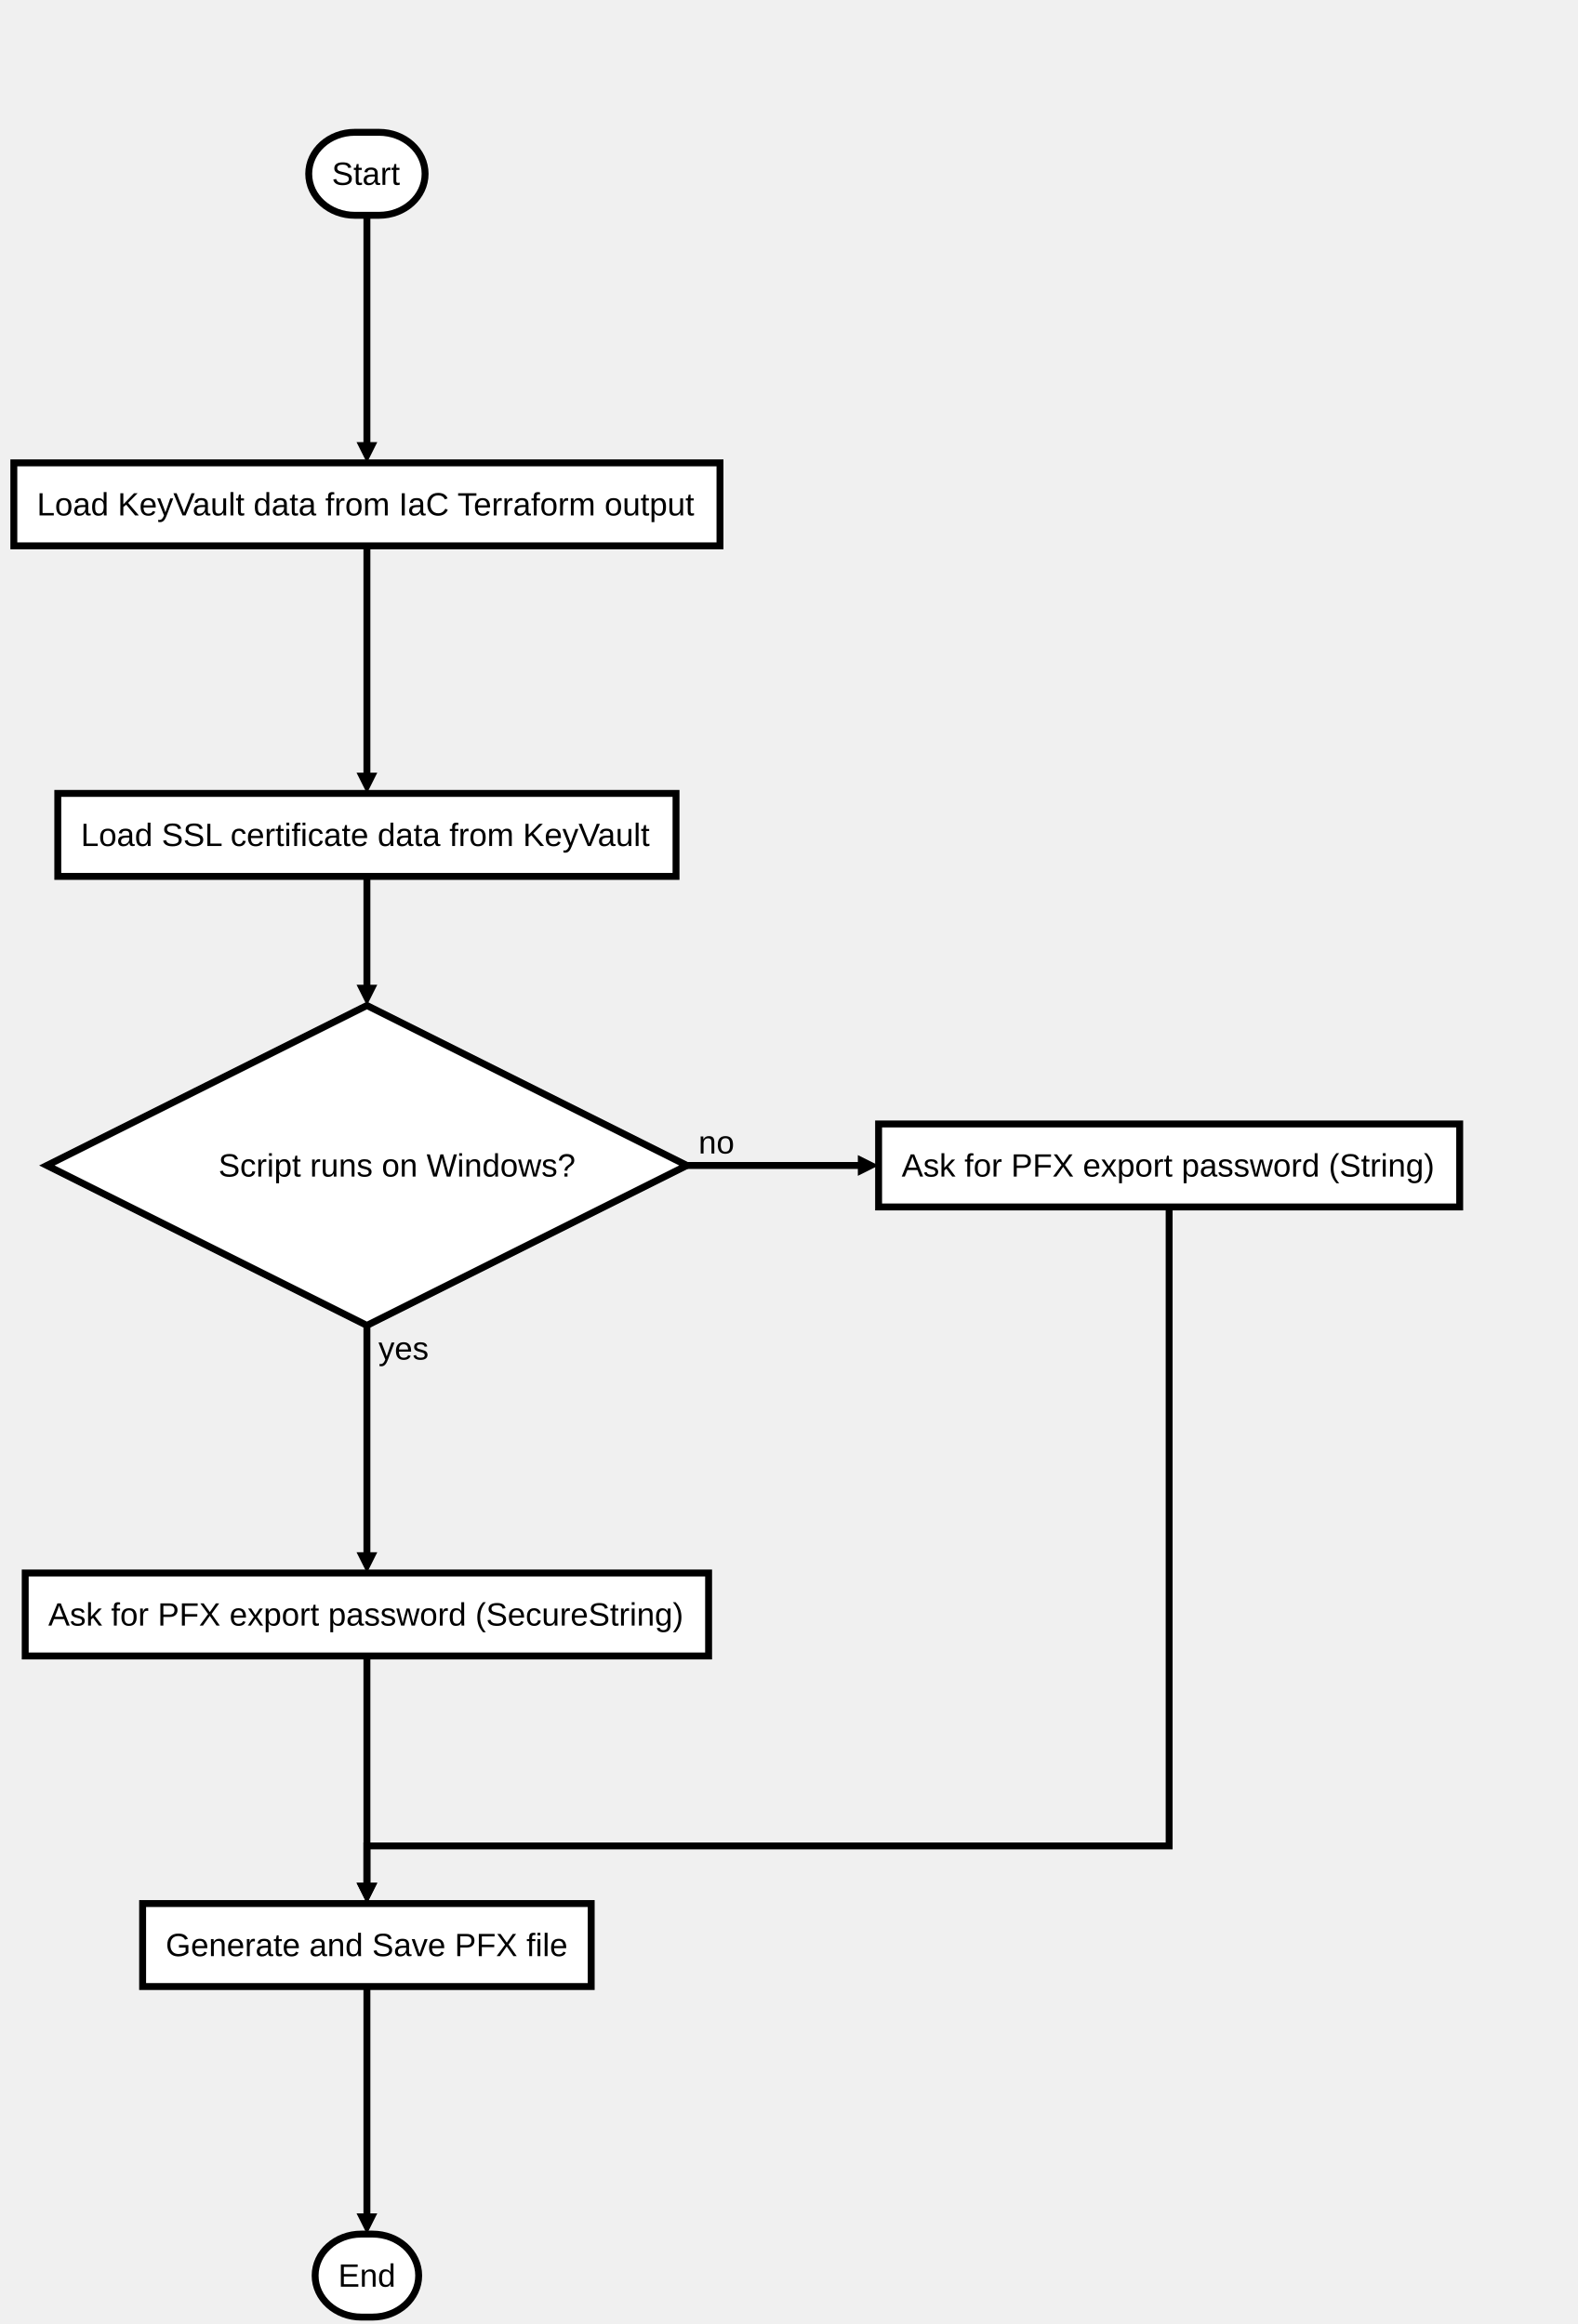
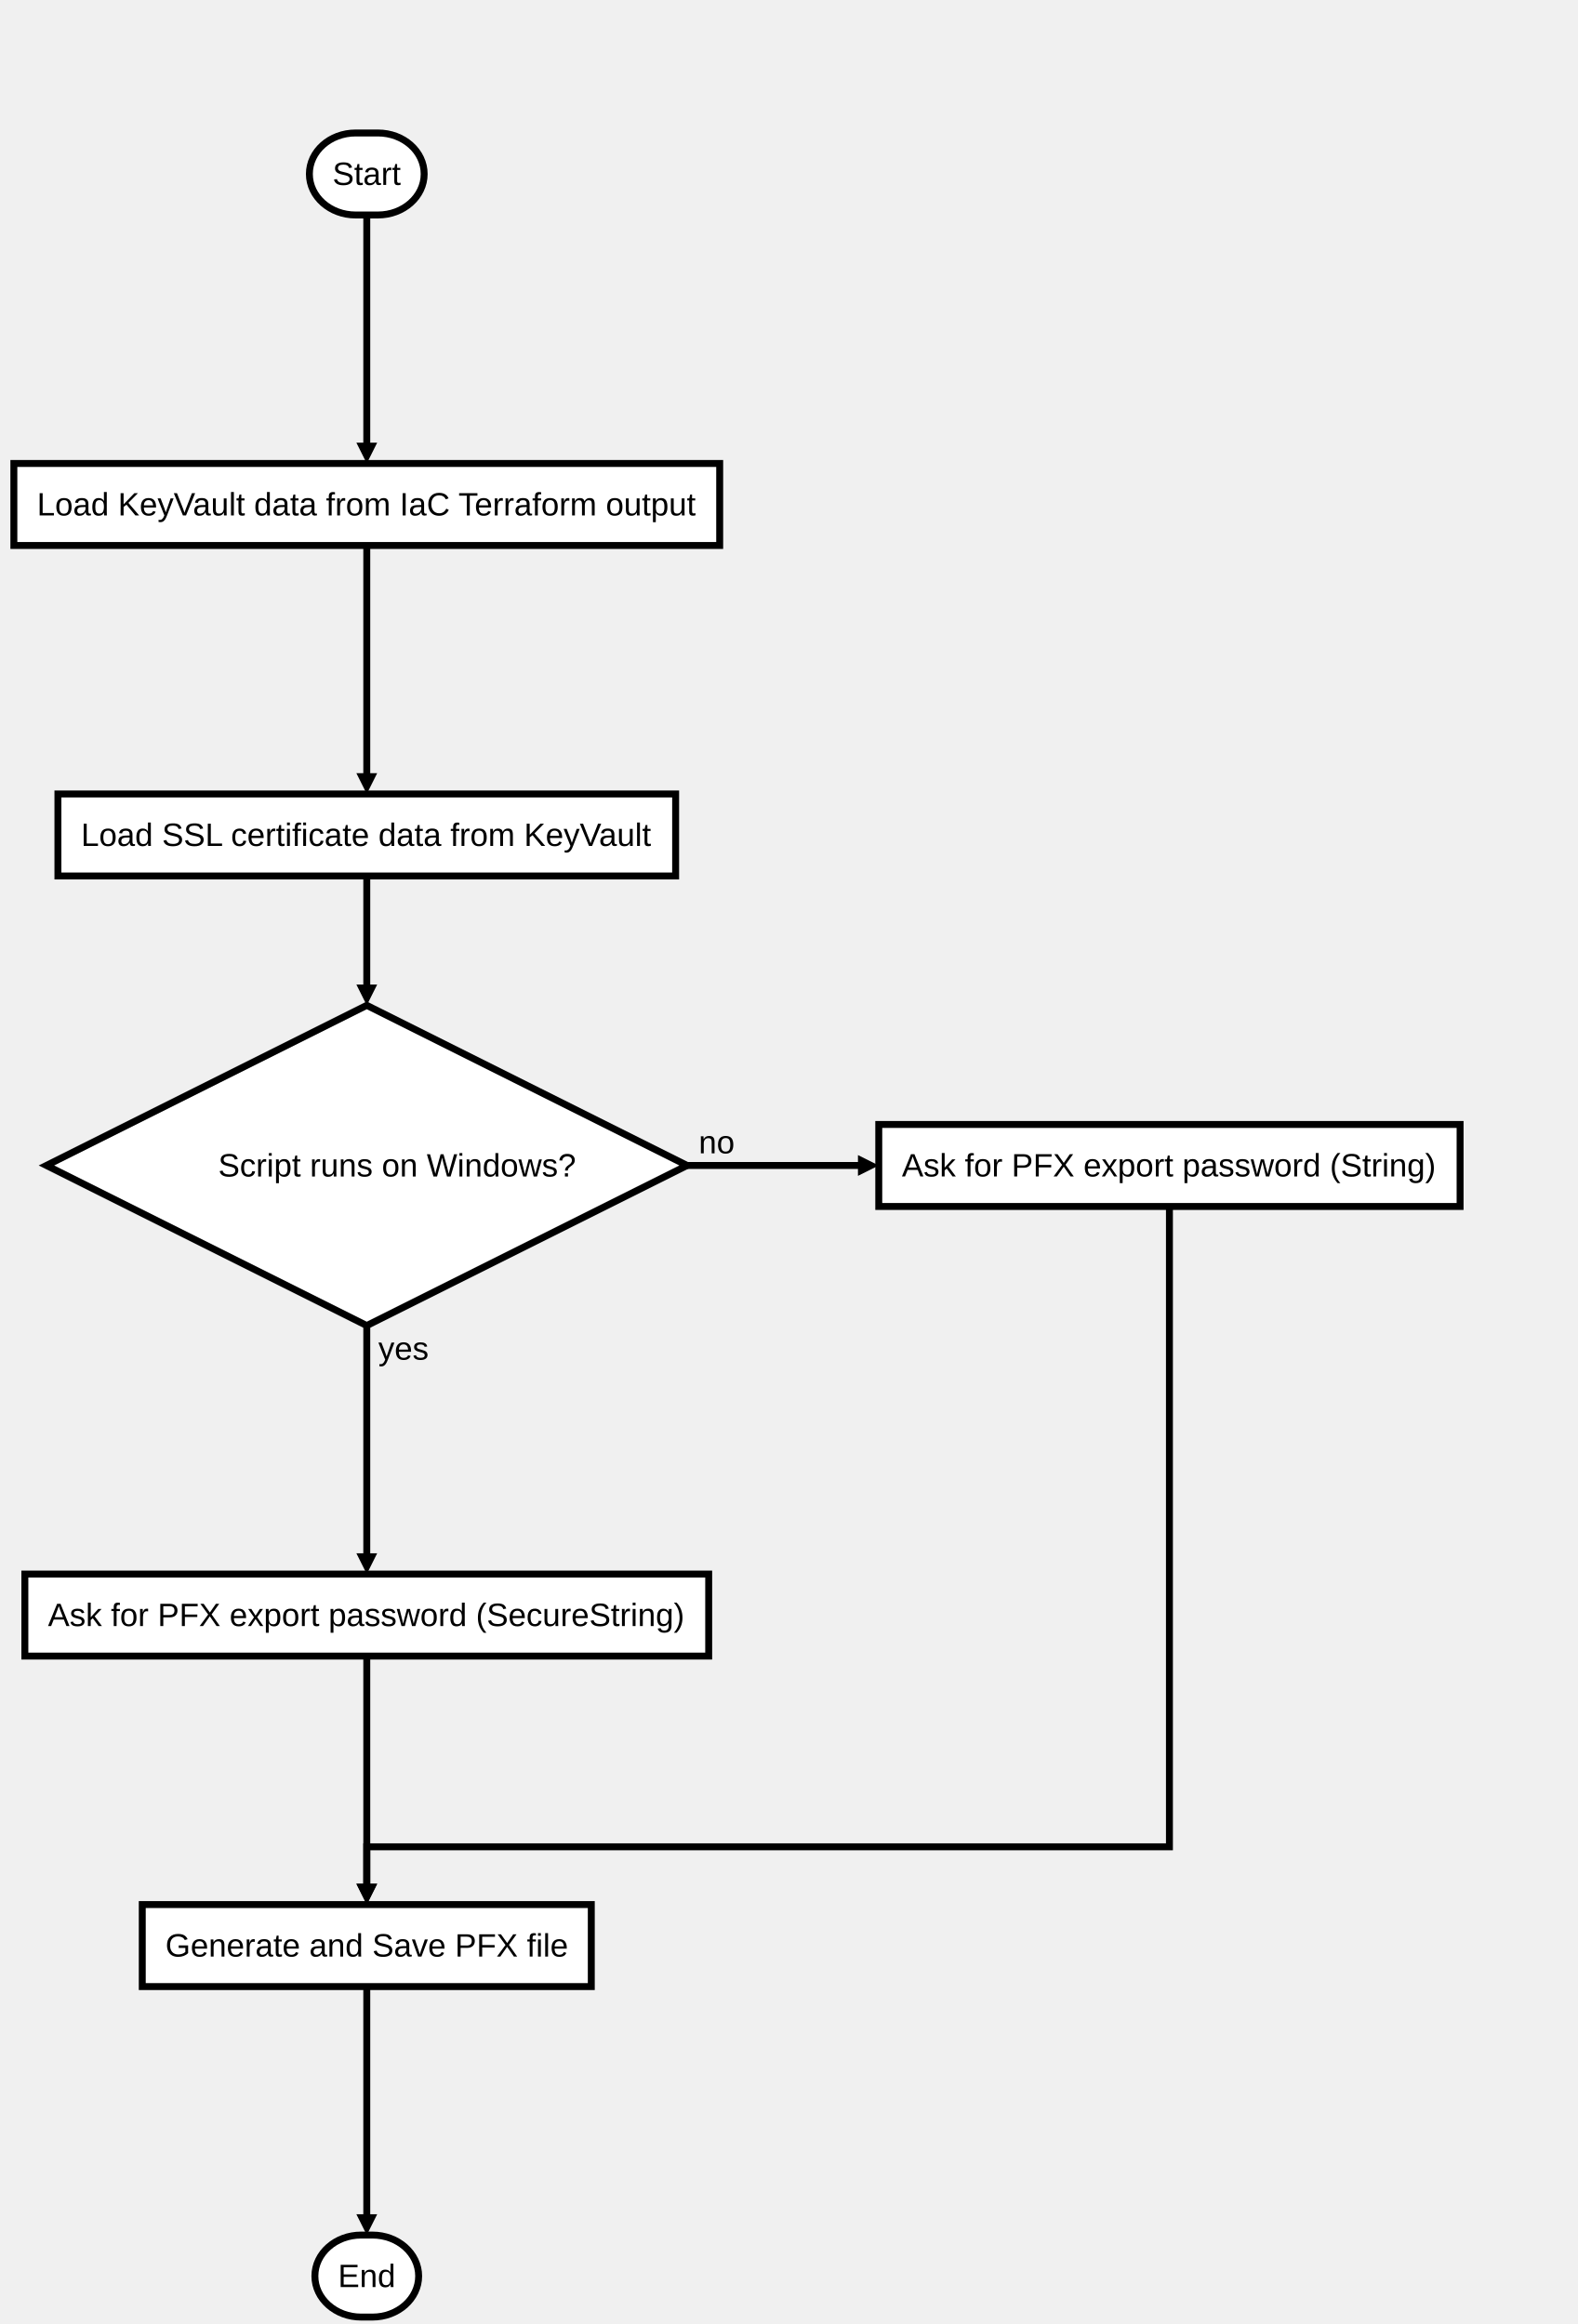
- <svg xmlns="http://www.w3.org/2000/svg" xmlns:xlink="http://www.w3.org/1999/xlink" height="1008.141" version="1.1" width="683.971" style="overflow: hidden; position: relative;" viewBox="0 0 683.971 1008.141" preserveAspectRatio="xMidYMid meet">
+ <svg xmlns="http://www.w3.org/2000/svg" xmlns:xlink="http://www.w3.org/1999/xlink" height="1005.984" version="1.1" width="682.729" style="overflow: hidden; position: relative;" viewBox="0 0 682.729 1005.984" preserveAspectRatio="xMidYMid meet">
  <defs style="-webkit-tap-highlight-color: rgba(0, 0, 0, 0);">
    <path stroke-linecap="round" d="M5,0 0,2.5 5,5z" id="raphael-marker-block" style="-webkit-tap-highlight-color: rgba(0, 0, 0, 0);" />
    <marker id="raphael-marker-endblock33-obj16" markerHeight="3" markerWidth="3" orient="auto" refX="1.5" refY="1.5" style="-webkit-tap-highlight-color: rgba(0, 0, 0, 0);">
      <use xlink:href="#raphael-marker-block" transform="rotate(180 1.5 1.5) scale(0.6,0.6)" stroke-width="1.667" fill="black" stroke="none" style="-webkit-tap-highlight-color: rgba(0, 0, 0, 0);" />
    </marker>
    <marker id="raphael-marker-endblock33-obj17" markerHeight="3" markerWidth="3" orient="auto" refX="1.5" refY="1.5" style="-webkit-tap-highlight-color: rgba(0, 0, 0, 0);">
      <use xlink:href="#raphael-marker-block" transform="rotate(180 1.5 1.5) scale(0.6,0.6)" stroke-width="1.667" fill="black" stroke="none" style="-webkit-tap-highlight-color: rgba(0, 0, 0, 0);" />
    </marker>
    <marker id="raphael-marker-endblock33-obj18" markerHeight="3" markerWidth="3" orient="auto" refX="1.5" refY="1.5" style="-webkit-tap-highlight-color: rgba(0, 0, 0, 0);">
      <use xlink:href="#raphael-marker-block" transform="rotate(180 1.5 1.5) scale(0.6,0.6)" stroke-width="1.667" fill="black" stroke="none" style="-webkit-tap-highlight-color: rgba(0, 0, 0, 0);" />
    </marker>
    <marker id="raphael-marker-endblock33-obj19" markerHeight="3" markerWidth="3" orient="auto" refX="1.5" refY="1.5" style="-webkit-tap-highlight-color: rgba(0, 0, 0, 0);">
      <use xlink:href="#raphael-marker-block" transform="rotate(180 1.5 1.5) scale(0.6,0.6)" stroke-width="1.667" fill="black" stroke="none" style="-webkit-tap-highlight-color: rgba(0, 0, 0, 0);" />
    </marker>
    <marker id="raphael-marker-endblock33-obj21" markerHeight="3" markerWidth="3" orient="auto" refX="1.5" refY="1.5" style="-webkit-tap-highlight-color: rgba(0, 0, 0, 0);">
      <use xlink:href="#raphael-marker-block" transform="rotate(180 1.5 1.5) scale(0.6,0.6)" stroke-width="1.667" fill="black" stroke="none" style="-webkit-tap-highlight-color: rgba(0, 0, 0, 0);" />
    </marker>
    <marker id="raphael-marker-endblock33-obj23" markerHeight="3" markerWidth="3" orient="auto" refX="1.5" refY="1.5" style="-webkit-tap-highlight-color: rgba(0, 0, 0, 0);">
      <use xlink:href="#raphael-marker-block" transform="rotate(180 1.5 1.5) scale(0.6,0.6)" stroke-width="1.667" fill="black" stroke="none" style="-webkit-tap-highlight-color: rgba(0, 0, 0, 0);" />
    </marker>
    <marker id="raphael-marker-endblock33-obj24" markerHeight="3" markerWidth="3" orient="auto" refX="1.5" refY="1.5" style="-webkit-tap-highlight-color: rgba(0, 0, 0, 0);">
      <use xlink:href="#raphael-marker-block" transform="rotate(180 1.5 1.5) scale(0.6,0.6)" stroke-width="1.667" fill="black" stroke="none" style="-webkit-tap-highlight-color: rgba(0, 0, 0, 0);" />
    </marker>
    <marker id="raphael-marker-endblock33-obj25" markerHeight="3" markerWidth="3" orient="auto" refX="1.5" refY="1.5" style="-webkit-tap-highlight-color: rgba(0, 0, 0, 0);">
      <use xlink:href="#raphael-marker-block" transform="rotate(180 1.5 1.5) scale(0.6,0.6)" stroke-width="1.667" fill="black" stroke="none" style="-webkit-tap-highlight-color: rgba(0, 0, 0, 0);" />
    </marker>
  </defs>
-   <rect x="0" y="0" width="50.469" height="36" rx="20" ry="20" fill="#ffffff" stroke="#000000" style="-webkit-tap-highlight-color: rgba(0, 0, 0, 0);" stroke-width="3" class="flowchart" id="st" transform="matrix(1,0,0,1,133.8828,57.3926)" />
-   <text x="10" y="18" text-anchor="start" font-family="&quot;Arial&quot;" font-size="14px" stroke="none" fill="#000000" style="-webkit-tap-highlight-color: rgba(0, 0, 0, 0); text-anchor: start; font-family: Arial; font-size: 14px;" id="stt" class="flowchartt" transform="matrix(1,0,0,1,133.8828,57.3926)" stroke-width="1">
-     <tspan dy="4.812" style="-webkit-tap-highlight-color: rgba(0, 0, 0, 0);">Start</tspan>
+   <rect x="0" y="0" width="49.672" height="35.5" rx="20" ry="20" fill="#ffffff" stroke="#000000" style="-webkit-tap-highlight-color: rgba(0, 0, 0, 0);" stroke-width="3" class="flowchart" id="st" transform="matrix(1,0,0,1,133.8828,57.5605)" />
+   <text x="10" y="17.75" text-anchor="start" font-family="&quot;Arial&quot;" font-size="14px" stroke="none" fill="#000000" style="-webkit-tap-highlight-color: rgba(0, 0, 0, 0); text-anchor: start; font-family: Arial; font-size: 14px;" id="stt" class="flowchartt" transform="matrix(1,0,0,1,133.8828,57.5605)" stroke-width="1">
+     <tspan dy="4.75" style="-webkit-tap-highlight-color: rgba(0, 0, 0, 0);">Start</tspan>
  </text>
-   <rect x="0" y="0" width="306.234" height="36" rx="0" ry="0" fill="#ffffff" stroke="#000000" style="-webkit-tap-highlight-color: rgba(0, 0, 0, 0);" stroke-width="3" class="flowchart" id="l1" transform="matrix(1,0,0,1,6,200.7852)" />
-   <text x="10" y="18" text-anchor="start" font-family="&quot;Arial&quot;" font-size="14px" stroke="none" fill="#000000" style="-webkit-tap-highlight-color: rgba(0, 0, 0, 0); text-anchor: start; font-family: Arial; font-size: 14px;" id="l1t" class="flowchartt" transform="matrix(1,0,0,1,6,200.7852)" stroke-width="1">
-     <tspan dy="4.812" style="-webkit-tap-highlight-color: rgba(0, 0, 0, 0);">Load KeyVault data from IaC Terraform output</tspan>
+   <rect x="0" y="0" width="305.438" height="35.5" rx="0" ry="0" fill="#ffffff" stroke="#000000" style="-webkit-tap-highlight-color: rgba(0, 0, 0, 0);" stroke-width="3" class="flowchart" id="l1" transform="matrix(1,0,0,1,6,200.6211)" />
+   <text x="10" y="17.75" text-anchor="start" font-family="&quot;Arial&quot;" font-size="14px" stroke="none" fill="#000000" style="-webkit-tap-highlight-color: rgba(0, 0, 0, 0); text-anchor: start; font-family: Arial; font-size: 14px;" id="l1t" class="flowchartt" transform="matrix(1,0,0,1,6,200.6211)" stroke-width="1">
+     <tspan dy="4.75" style="-webkit-tap-highlight-color: rgba(0, 0, 0, 0);">Load KeyVault data from IaC Terraform output</tspan>
  </text>
-   <rect x="0" y="0" width="268.109" height="36" rx="0" ry="0" fill="#ffffff" stroke="#000000" style="-webkit-tap-highlight-color: rgba(0, 0, 0, 0);" stroke-width="3" class="flowchart" id="l2" transform="matrix(1,0,0,1,25.0625,344.1777)" />
-   <text x="10" y="18" text-anchor="start" font-family="&quot;Arial&quot;" font-size="14px" stroke="none" fill="#000000" style="-webkit-tap-highlight-color: rgba(0, 0, 0, 0); text-anchor: start; font-family: Arial; font-size: 14px;" id="l2t" class="flowchartt" transform="matrix(1,0,0,1,25.0625,344.1777)" stroke-width="1">
-     <tspan dy="4.812" style="-webkit-tap-highlight-color: rgba(0, 0, 0, 0);">Load SSL certificate data from KeyVault</tspan>
+   <rect x="0" y="0" width="267.312" height="35.5" rx="0" ry="0" fill="#ffffff" stroke="#000000" style="-webkit-tap-highlight-color: rgba(0, 0, 0, 0);" stroke-width="3" class="flowchart" id="l2" transform="matrix(1,0,0,1,25.0625,343.6816)" />
+   <text x="10" y="17.75" text-anchor="start" font-family="&quot;Arial&quot;" font-size="14px" stroke="none" fill="#000000" style="-webkit-tap-highlight-color: rgba(0, 0, 0, 0); text-anchor: start; font-family: Arial; font-size: 14px;" id="l2t" class="flowchartt" transform="matrix(1,0,0,1,25.0625,343.6816)" stroke-width="1">
+     <tspan dy="4.75" style="-webkit-tap-highlight-color: rgba(0, 0, 0, 0);">Load SSL certificate data from KeyVault</tspan>
    <tspan dy="16.8" x="10" style="-webkit-tap-highlight-color: rgba(0, 0, 0, 0);" />
  </text>
-   <path fill="#ffffff" stroke="#000000" d="M69.393,34.696L0,69.393L138.785,138.785L277.57,69.393L138.785,0L0,69.393" stroke-width="3" id="os" class="flowchart" style="-webkit-tap-highlight-color: rgba(0, 0, 0, 0);" transform="matrix(1,0,0,1,20.332,436.1777)" />
-   <text x="74.393" y="69.393" text-anchor="start" font-family="&quot;Arial&quot;" font-size="14px" stroke="none" fill="#000000" style="-webkit-tap-highlight-color: rgba(0, 0, 0, 0); text-anchor: start; font-family: Arial; font-size: 14px;" id="ost" class="flowchartt" transform="matrix(1,0,0,1,20.332,436.1777)" stroke-width="1">
-     <tspan dy="4.814" style="-webkit-tap-highlight-color: rgba(0, 0, 0, 0);">Script runs on Windows?</tspan>
-     <tspan dy="16.8" x="74.393" style="-webkit-tap-highlight-color: rgba(0, 0, 0, 0);" />
+   <path fill="#ffffff" stroke="#000000" d="M69.311,34.655L0,69.311L138.621,138.621L277.242,69.311L138.621,0L0,69.311" stroke-width="3" id="os" class="flowchart" style="-webkit-tap-highlight-color: rgba(0, 0, 0, 0);" transform="matrix(1,0,0,1,20.0977,435.1816)" />
+   <text x="74.311" y="69.311" text-anchor="start" font-family="&quot;Arial&quot;" font-size="14px" stroke="none" fill="#000000" style="-webkit-tap-highlight-color: rgba(0, 0, 0, 0); text-anchor: start; font-family: Arial; font-size: 14px;" id="ost" class="flowchartt" transform="matrix(1,0,0,1,20.0977,435.1816)" stroke-width="1">
+     <tspan dy="4.764" style="-webkit-tap-highlight-color: rgba(0, 0, 0, 0);">Script runs on Windows?</tspan>
+     <tspan dy="16.8" x="74.311" style="-webkit-tap-highlight-color: rgba(0, 0, 0, 0);" />
  </text>
-   <rect x="0" y="0" width="296.359" height="36" rx="0" ry="0" fill="#ffffff" stroke="#000000" style="-webkit-tap-highlight-color: rgba(0, 0, 0, 0);" stroke-width="3" class="flowchart" id="winp" transform="matrix(1,0,0,1,10.9375,682.3555)" />
-   <text x="10" y="18" text-anchor="start" font-family="&quot;Arial&quot;" font-size="14px" stroke="none" fill="#000000" style="-webkit-tap-highlight-color: rgba(0, 0, 0, 0); text-anchor: start; font-family: Arial; font-size: 14px;" id="winpt" class="flowchartt" transform="matrix(1,0,0,1,10.9375,682.3555)" stroke-width="1">
-     <tspan dy="4.812" style="-webkit-tap-highlight-color: rgba(0, 0, 0, 0);">Ask for PFX export password (SecureString)</tspan>
+   <rect x="0" y="0" width="295.922" height="35.5" rx="0" ry="0" fill="#ffffff" stroke="#000000" style="-webkit-tap-highlight-color: rgba(0, 0, 0, 0);" stroke-width="3" class="flowchart" id="winp" transform="matrix(1,0,0,1,10.7578,681.3633)" />
+   <text x="10" y="17.75" text-anchor="start" font-family="&quot;Arial&quot;" font-size="14px" stroke="none" fill="#000000" style="-webkit-tap-highlight-color: rgba(0, 0, 0, 0); text-anchor: start; font-family: Arial; font-size: 14px;" id="winpt" class="flowchartt" transform="matrix(1,0,0,1,10.7578,681.3633)" stroke-width="1">
+     <tspan dy="4.75" style="-webkit-tap-highlight-color: rgba(0, 0, 0, 0);">Ask for PFX export password (SecureString)</tspan>
  </text>
-   <rect x="0" y="0" width="194.531" height="36" rx="0" ry="0" fill="#ffffff" stroke="#000000" style="-webkit-tap-highlight-color: rgba(0, 0, 0, 0);" stroke-width="3" class="flowchart" id="l3" transform="matrix(1,0,0,1,61.8516,825.748)" />
-   <text x="10" y="18" text-anchor="start" font-family="&quot;Arial&quot;" font-size="14px" stroke="none" fill="#000000" style="-webkit-tap-highlight-color: rgba(0, 0, 0, 0); text-anchor: start; font-family: Arial; font-size: 14px;" id="l3t" class="flowchartt" transform="matrix(1,0,0,1,61.8516,825.748)" stroke-width="1">
-     <tspan dy="4.812" style="-webkit-tap-highlight-color: rgba(0, 0, 0, 0);">Generate and Save PFX file</tspan>
+   <rect x="0" y="0" width="194.312" height="35.5" rx="0" ry="0" fill="#ffffff" stroke="#000000" style="-webkit-tap-highlight-color: rgba(0, 0, 0, 0);" stroke-width="3" class="flowchart" id="l3" transform="matrix(1,0,0,1,61.5625,824.4238)" />
+   <text x="10" y="17.75" text-anchor="start" font-family="&quot;Arial&quot;" font-size="14px" stroke="none" fill="#000000" style="-webkit-tap-highlight-color: rgba(0, 0, 0, 0); text-anchor: start; font-family: Arial; font-size: 14px;" id="l3t" class="flowchartt" transform="matrix(1,0,0,1,61.5625,824.4238)" stroke-width="1">
+     <tspan dy="4.75" style="-webkit-tap-highlight-color: rgba(0, 0, 0, 0);">Generate and Save PFX file</tspan>
    <tspan dy="16.8" x="10" style="-webkit-tap-highlight-color: rgba(0, 0, 0, 0);" />
  </text>
-   <rect x="0" y="0" width="44.906" height="36" rx="20" ry="20" fill="#ffffff" stroke="#000000" style="-webkit-tap-highlight-color: rgba(0, 0, 0, 0);" stroke-width="3" class="flowchart" id="e" transform="matrix(1,0,0,1,136.6641,969.1406)" />
-   <text x="10" y="18" text-anchor="start" font-family="&quot;Arial&quot;" font-size="14px" stroke="none" fill="#000000" style="-webkit-tap-highlight-color: rgba(0, 0, 0, 0); text-anchor: start; font-family: Arial; font-size: 14px;" id="et" class="flowchartt" transform="matrix(1,0,0,1,136.6641,969.1406)" stroke-width="1">
-     <tspan dy="4.812" style="-webkit-tap-highlight-color: rgba(0, 0, 0, 0);">End</tspan>
+   <rect x="0" y="0" width="44.906" height="35.5" rx="20" ry="20" fill="#ffffff" stroke="#000000" style="-webkit-tap-highlight-color: rgba(0, 0, 0, 0);" stroke-width="3" class="flowchart" id="e" transform="matrix(1,0,0,1,136.2656,967.4844)" />
+   <text x="10" y="17.75" text-anchor="start" font-family="&quot;Arial&quot;" font-size="14px" stroke="none" fill="#000000" style="-webkit-tap-highlight-color: rgba(0, 0, 0, 0); text-anchor: start; font-family: Arial; font-size: 14px;" id="et" class="flowchartt" transform="matrix(1,0,0,1,136.2656,967.4844)" stroke-width="1">
+     <tspan dy="4.75" style="-webkit-tap-highlight-color: rgba(0, 0, 0, 0);">End</tspan>
  </text>
-   <rect x="0" y="0" width="252" height="36" rx="0" ry="0" fill="#ffffff" stroke="#000000" style="-webkit-tap-highlight-color: rgba(0, 0, 0, 0);" stroke-width="3" class="flowchart" id="unixp" transform="matrix(1,0,0,1,381.0195,487.5703)" />
-   <text x="10" y="18" text-anchor="start" font-family="&quot;Arial&quot;" font-size="14px" stroke="none" fill="#000000" style="-webkit-tap-highlight-color: rgba(0, 0, 0, 0); text-anchor: start; font-family: Arial; font-size: 14px;" id="unixpt" class="flowchartt" transform="matrix(1,0,0,1,381.0195,487.5703)" stroke-width="1">
-     <tspan dy="4.812" style="-webkit-tap-highlight-color: rgba(0, 0, 0, 0);">Ask for PFX export password (String)</tspan>
+   <rect x="0" y="0" width="251.562" height="35.5" rx="0" ry="0" fill="#ffffff" stroke="#000000" style="-webkit-tap-highlight-color: rgba(0, 0, 0, 0);" stroke-width="3" class="flowchart" id="unixp" transform="matrix(1,0,0,1,380.2773,486.7422)" />
+   <text x="10" y="17.75" text-anchor="start" font-family="&quot;Arial&quot;" font-size="14px" stroke="none" fill="#000000" style="-webkit-tap-highlight-color: rgba(0, 0, 0, 0); text-anchor: start; font-family: Arial; font-size: 14px;" id="unixpt" class="flowchartt" transform="matrix(1,0,0,1,380.2773,486.7422)" stroke-width="1">
+     <tspan dy="4.75" style="-webkit-tap-highlight-color: rgba(0, 0, 0, 0);">Ask for PFX export password (String)</tspan>
    <tspan dy="16.8" x="10" style="-webkit-tap-highlight-color: rgba(0, 0, 0, 0);" />
  </text>
-   <path fill="none" stroke="#000000" d="M159.117,93.393C159.117,93.393,159.117,175.937,159.117,196.29" stroke-width="3" marker-end="url(#raphael-marker-endblock33-obj16)" style="-webkit-tap-highlight-color: rgba(0, 0, 0, 0);" />
-   <path fill="none" stroke="#000000" d="M159.117,236.785C159.117,236.785,159.117,319.329,159.117,339.683" stroke-width="3" marker-end="url(#raphael-marker-endblock33-obj17)" style="-webkit-tap-highlight-color: rgba(0, 0, 0, 0);" />
-   <path fill="none" stroke="#000000" d="M159.117,380.178C159.117,380.178,159.117,418.379,159.117,431.678" stroke-width="3" marker-end="url(#raphael-marker-endblock33-obj18)" style="-webkit-tap-highlight-color: rgba(0, 0, 0, 0);" />
-   <path fill="none" stroke="#000000" d="M159.117,574.963C159.117,574.963,159.117,657.507,159.117,677.861" stroke-width="3" marker-end="url(#raphael-marker-endblock33-obj19)" style="-webkit-tap-highlight-color: rgba(0, 0, 0, 0);" />
-   <text x="164.117" y="584.963" text-anchor="start" font-family="&quot;Arial&quot;" font-size="14px" stroke="none" fill="#000000" style="-webkit-tap-highlight-color: rgba(0, 0, 0, 0); text-anchor: start; font-family: Arial; font-size: 14px;" stroke-width="1">
-     <tspan dy="4.807" style="-webkit-tap-highlight-color: rgba(0, 0, 0, 0);">yes</tspan>
+   <path fill="none" stroke="#000000" d="M158.719,93.061C158.719,93.061,158.719,175.734,158.719,196.119" stroke-width="3" marker-end="url(#raphael-marker-endblock33-obj16)" style="-webkit-tap-highlight-color: rgba(0, 0, 0, 0);" />
+   <path fill="none" stroke="#000000" d="M158.719,236.121C158.719,236.121,158.719,318.794,158.719,339.18" stroke-width="3" marker-end="url(#raphael-marker-endblock33-obj17)" style="-webkit-tap-highlight-color: rgba(0, 0, 0, 0);" />
+   <path fill="none" stroke="#000000" d="M158.719,379.182C158.719,379.182,158.719,417.382,158.719,430.682" stroke-width="3" marker-end="url(#raphael-marker-endblock33-obj18)" style="-webkit-tap-highlight-color: rgba(0, 0, 0, 0);" />
+   <path fill="none" stroke="#000000" d="M158.719,573.803C158.719,573.803,158.719,656.476,158.719,676.861" stroke-width="3" marker-end="url(#raphael-marker-endblock33-obj19)" style="-webkit-tap-highlight-color: rgba(0, 0, 0, 0);" />
+   <text x="163.719" y="583.803" text-anchor="start" font-family="&quot;Arial&quot;" font-size="14px" stroke="none" fill="#000000" style="-webkit-tap-highlight-color: rgba(0, 0, 0, 0); text-anchor: start; font-family: Arial; font-size: 14px;" stroke-width="1">
+     <tspan dy="4.756" style="-webkit-tap-highlight-color: rgba(0, 0, 0, 0);">yes</tspan>
  </text>
-   <path fill="none" stroke="#000000" d="M297.902,505.57C297.902,505.57,359.217,505.57,376.521,505.57" stroke-width="3" marker-end="url(#raphael-marker-endblock33-obj21)" style="-webkit-tap-highlight-color: rgba(0, 0, 0, 0);" />
-   <text x="302.902" y="495.57" text-anchor="start" font-family="&quot;Arial&quot;" font-size="14px" stroke="none" fill="#000000" style="-webkit-tap-highlight-color: rgba(0, 0, 0, 0); text-anchor: start; font-family: Arial; font-size: 14px;" stroke-width="1">
-     <tspan dy="4.805" style="-webkit-tap-highlight-color: rgba(0, 0, 0, 0);">no</tspan>
+   <path fill="none" stroke="#000000" d="M297.34,504.492C297.34,504.492,358.487,504.492,375.774,504.492" stroke-width="3" marker-end="url(#raphael-marker-endblock33-obj21)" style="-webkit-tap-highlight-color: rgba(0, 0, 0, 0);" />
+   <text x="302.34" y="494.492" text-anchor="start" font-family="&quot;Arial&quot;" font-size="14px" stroke="none" fill="#000000" style="-webkit-tap-highlight-color: rgba(0, 0, 0, 0); text-anchor: start; font-family: Arial; font-size: 14px;" stroke-width="1">
+     <tspan dy="4.758" style="-webkit-tap-highlight-color: rgba(0, 0, 0, 0);">no</tspan>
  </text>
-   <path fill="none" stroke="#000000" d="M159.117,718.355C159.117,718.355,159.117,800.899,159.117,821.253" stroke-width="3" marker-end="url(#raphael-marker-endblock33-obj23)" style="-webkit-tap-highlight-color: rgba(0, 0, 0, 0);" />
-   <path fill="none" stroke="#000000" d="M159.117,861.748C159.117,861.748,159.117,944.292,159.117,964.646" stroke-width="3" marker-end="url(#raphael-marker-endblock33-obj24)" style="-webkit-tap-highlight-color: rgba(0, 0, 0, 0);" />
-   <path fill="none" stroke="#000000" d="M507.02,523.57C507.02,523.57,507.02,800.748,507.02,800.748C507.02,800.748,159.117,800.748,159.117,800.748C159.117,800.748,159.117,814.052,159.117,821.25" stroke-width="3" marker-end="url(#raphael-marker-endblock33-obj25)" style="-webkit-tap-highlight-color: rgba(0, 0, 0, 0);" />
+   <path fill="none" stroke="#000000" d="M158.719,716.863C158.719,716.863,158.719,799.536,158.719,819.922" stroke-width="3" marker-end="url(#raphael-marker-endblock33-obj23)" style="-webkit-tap-highlight-color: rgba(0, 0, 0, 0);" />
+   <path fill="none" stroke="#000000" d="M158.719,859.924C158.719,859.924,158.719,942.597,158.719,962.983" stroke-width="3" marker-end="url(#raphael-marker-endblock33-obj24)" style="-webkit-tap-highlight-color: rgba(0, 0, 0, 0);" />
+   <path fill="none" stroke="#000000" d="M506.059,522.242C506.059,522.242,506.059,799.424,506.059,799.424C506.059,799.424,158.719,799.424,158.719,799.424C158.719,799.424,158.719,812.728,158.719,819.925" stroke-width="3" marker-end="url(#raphael-marker-endblock33-obj25)" style="-webkit-tap-highlight-color: rgba(0, 0, 0, 0);" />
</svg>
